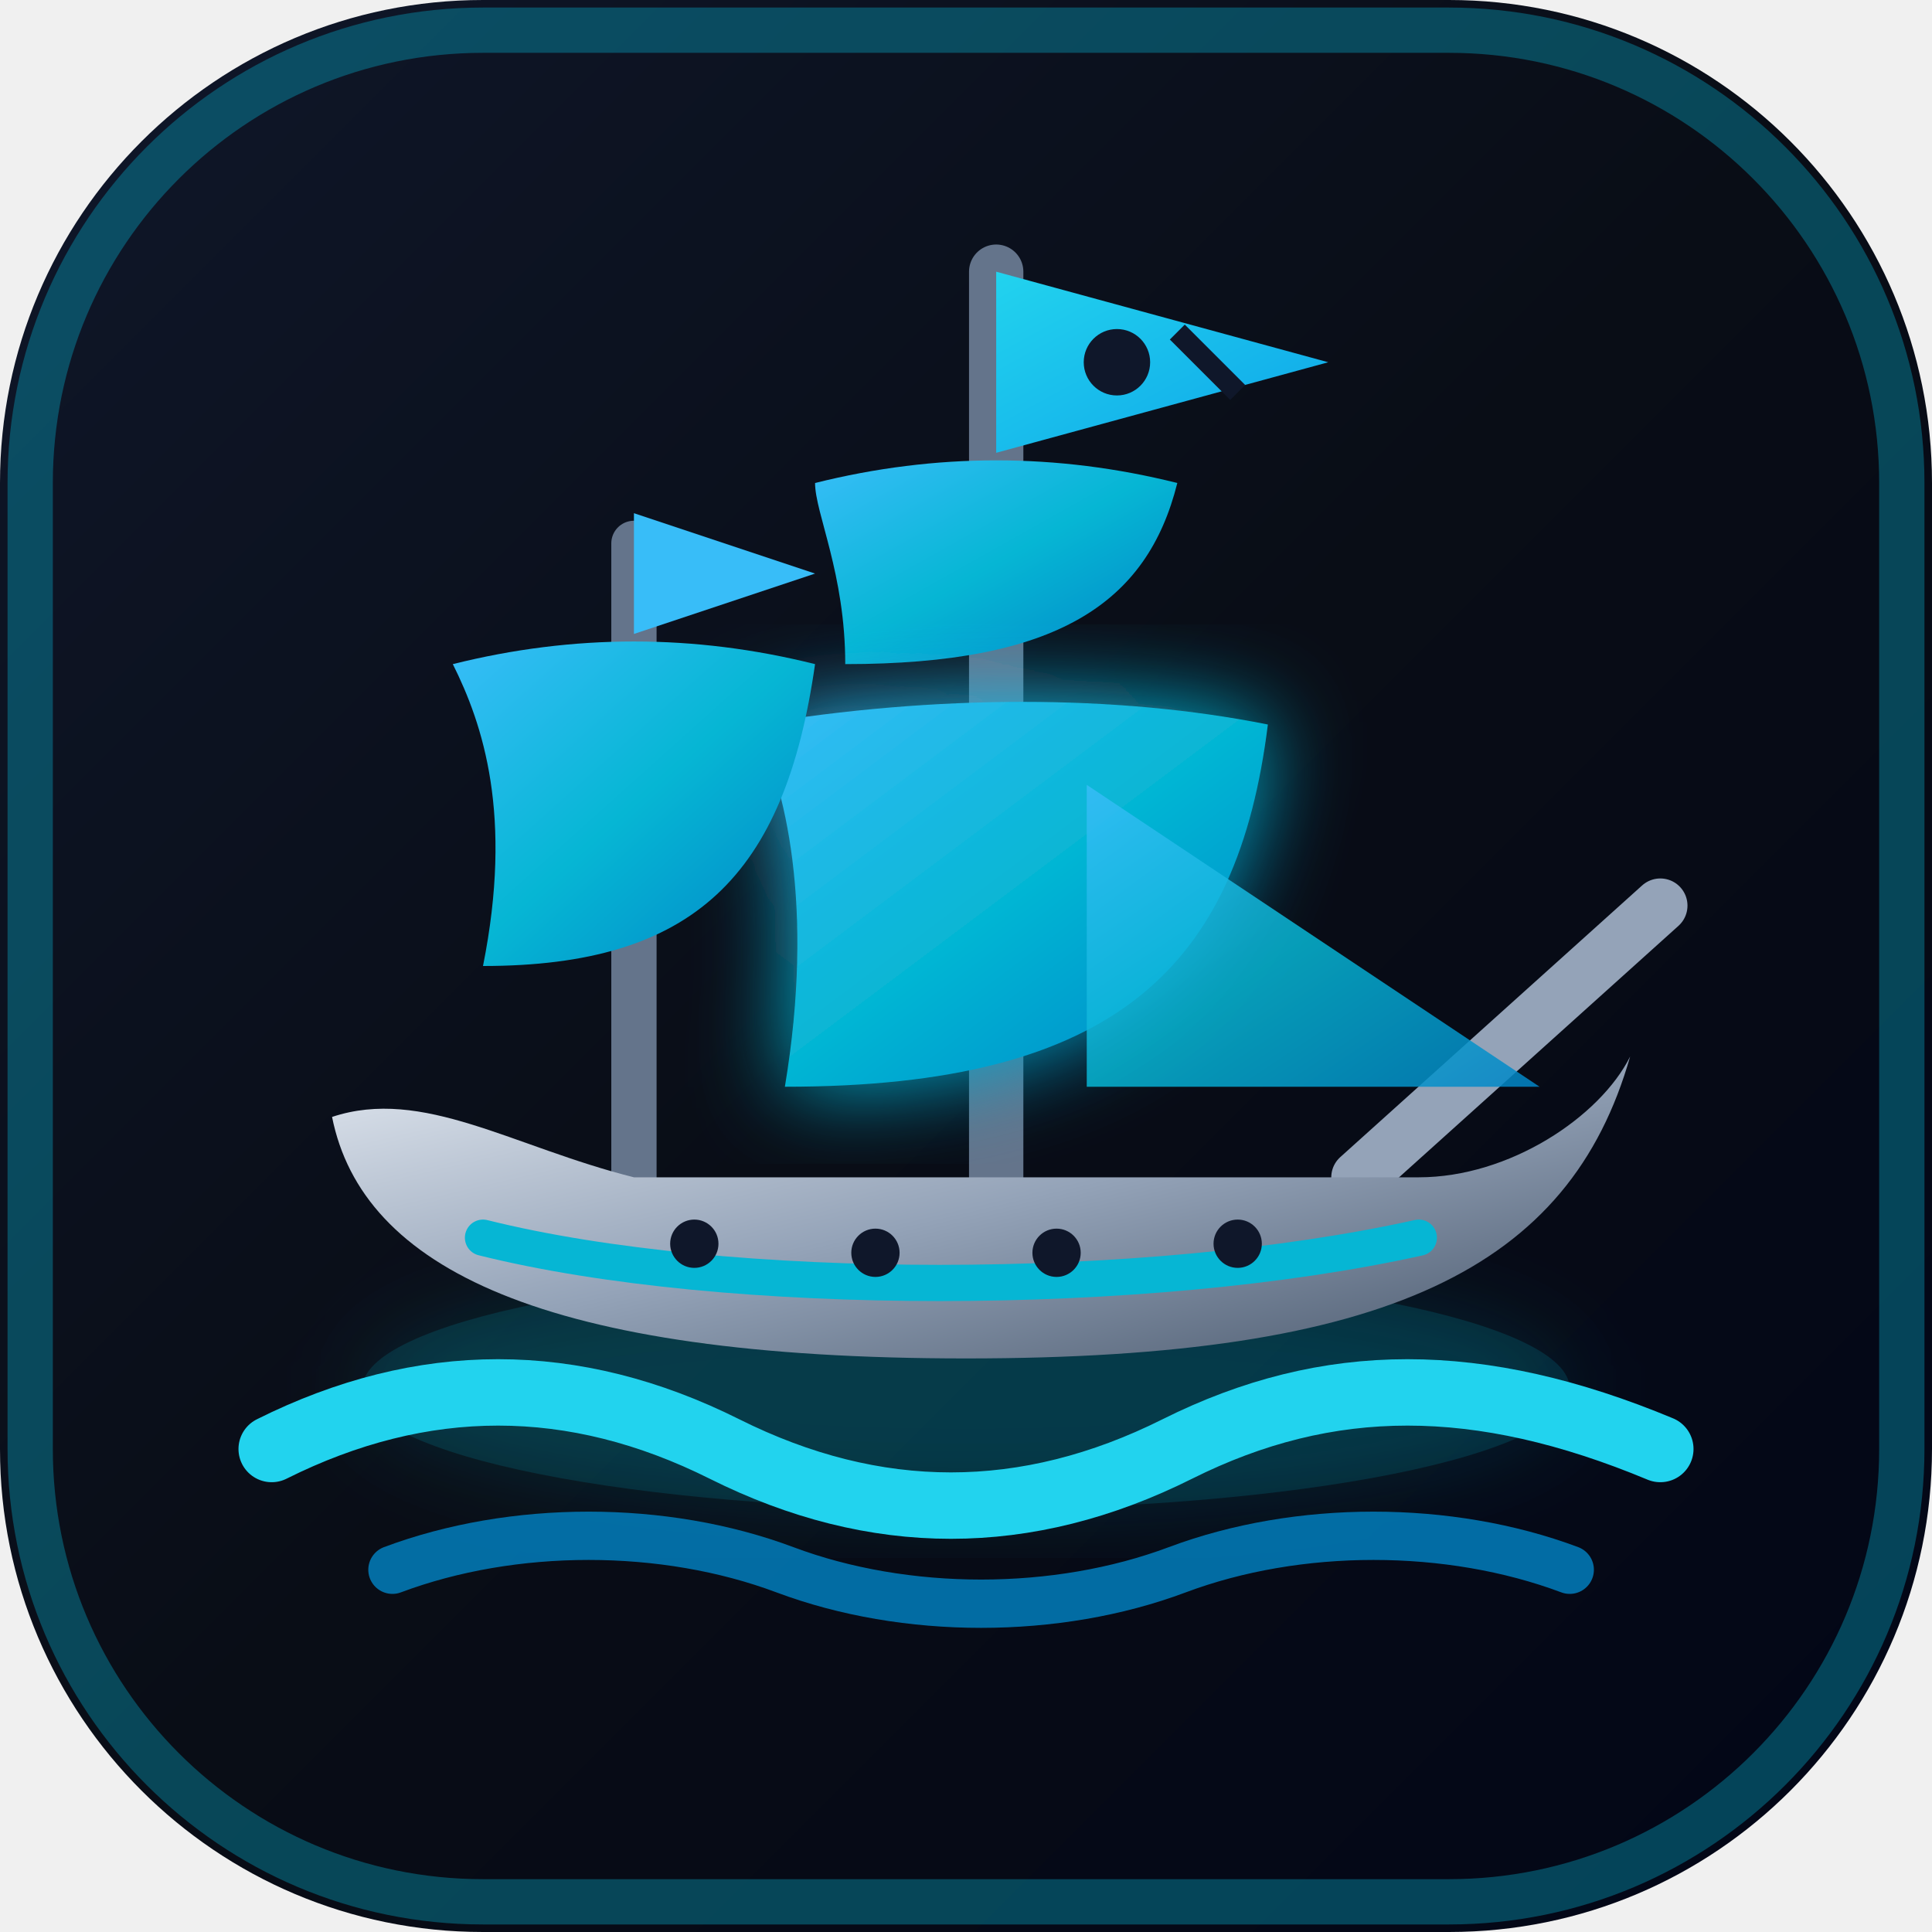
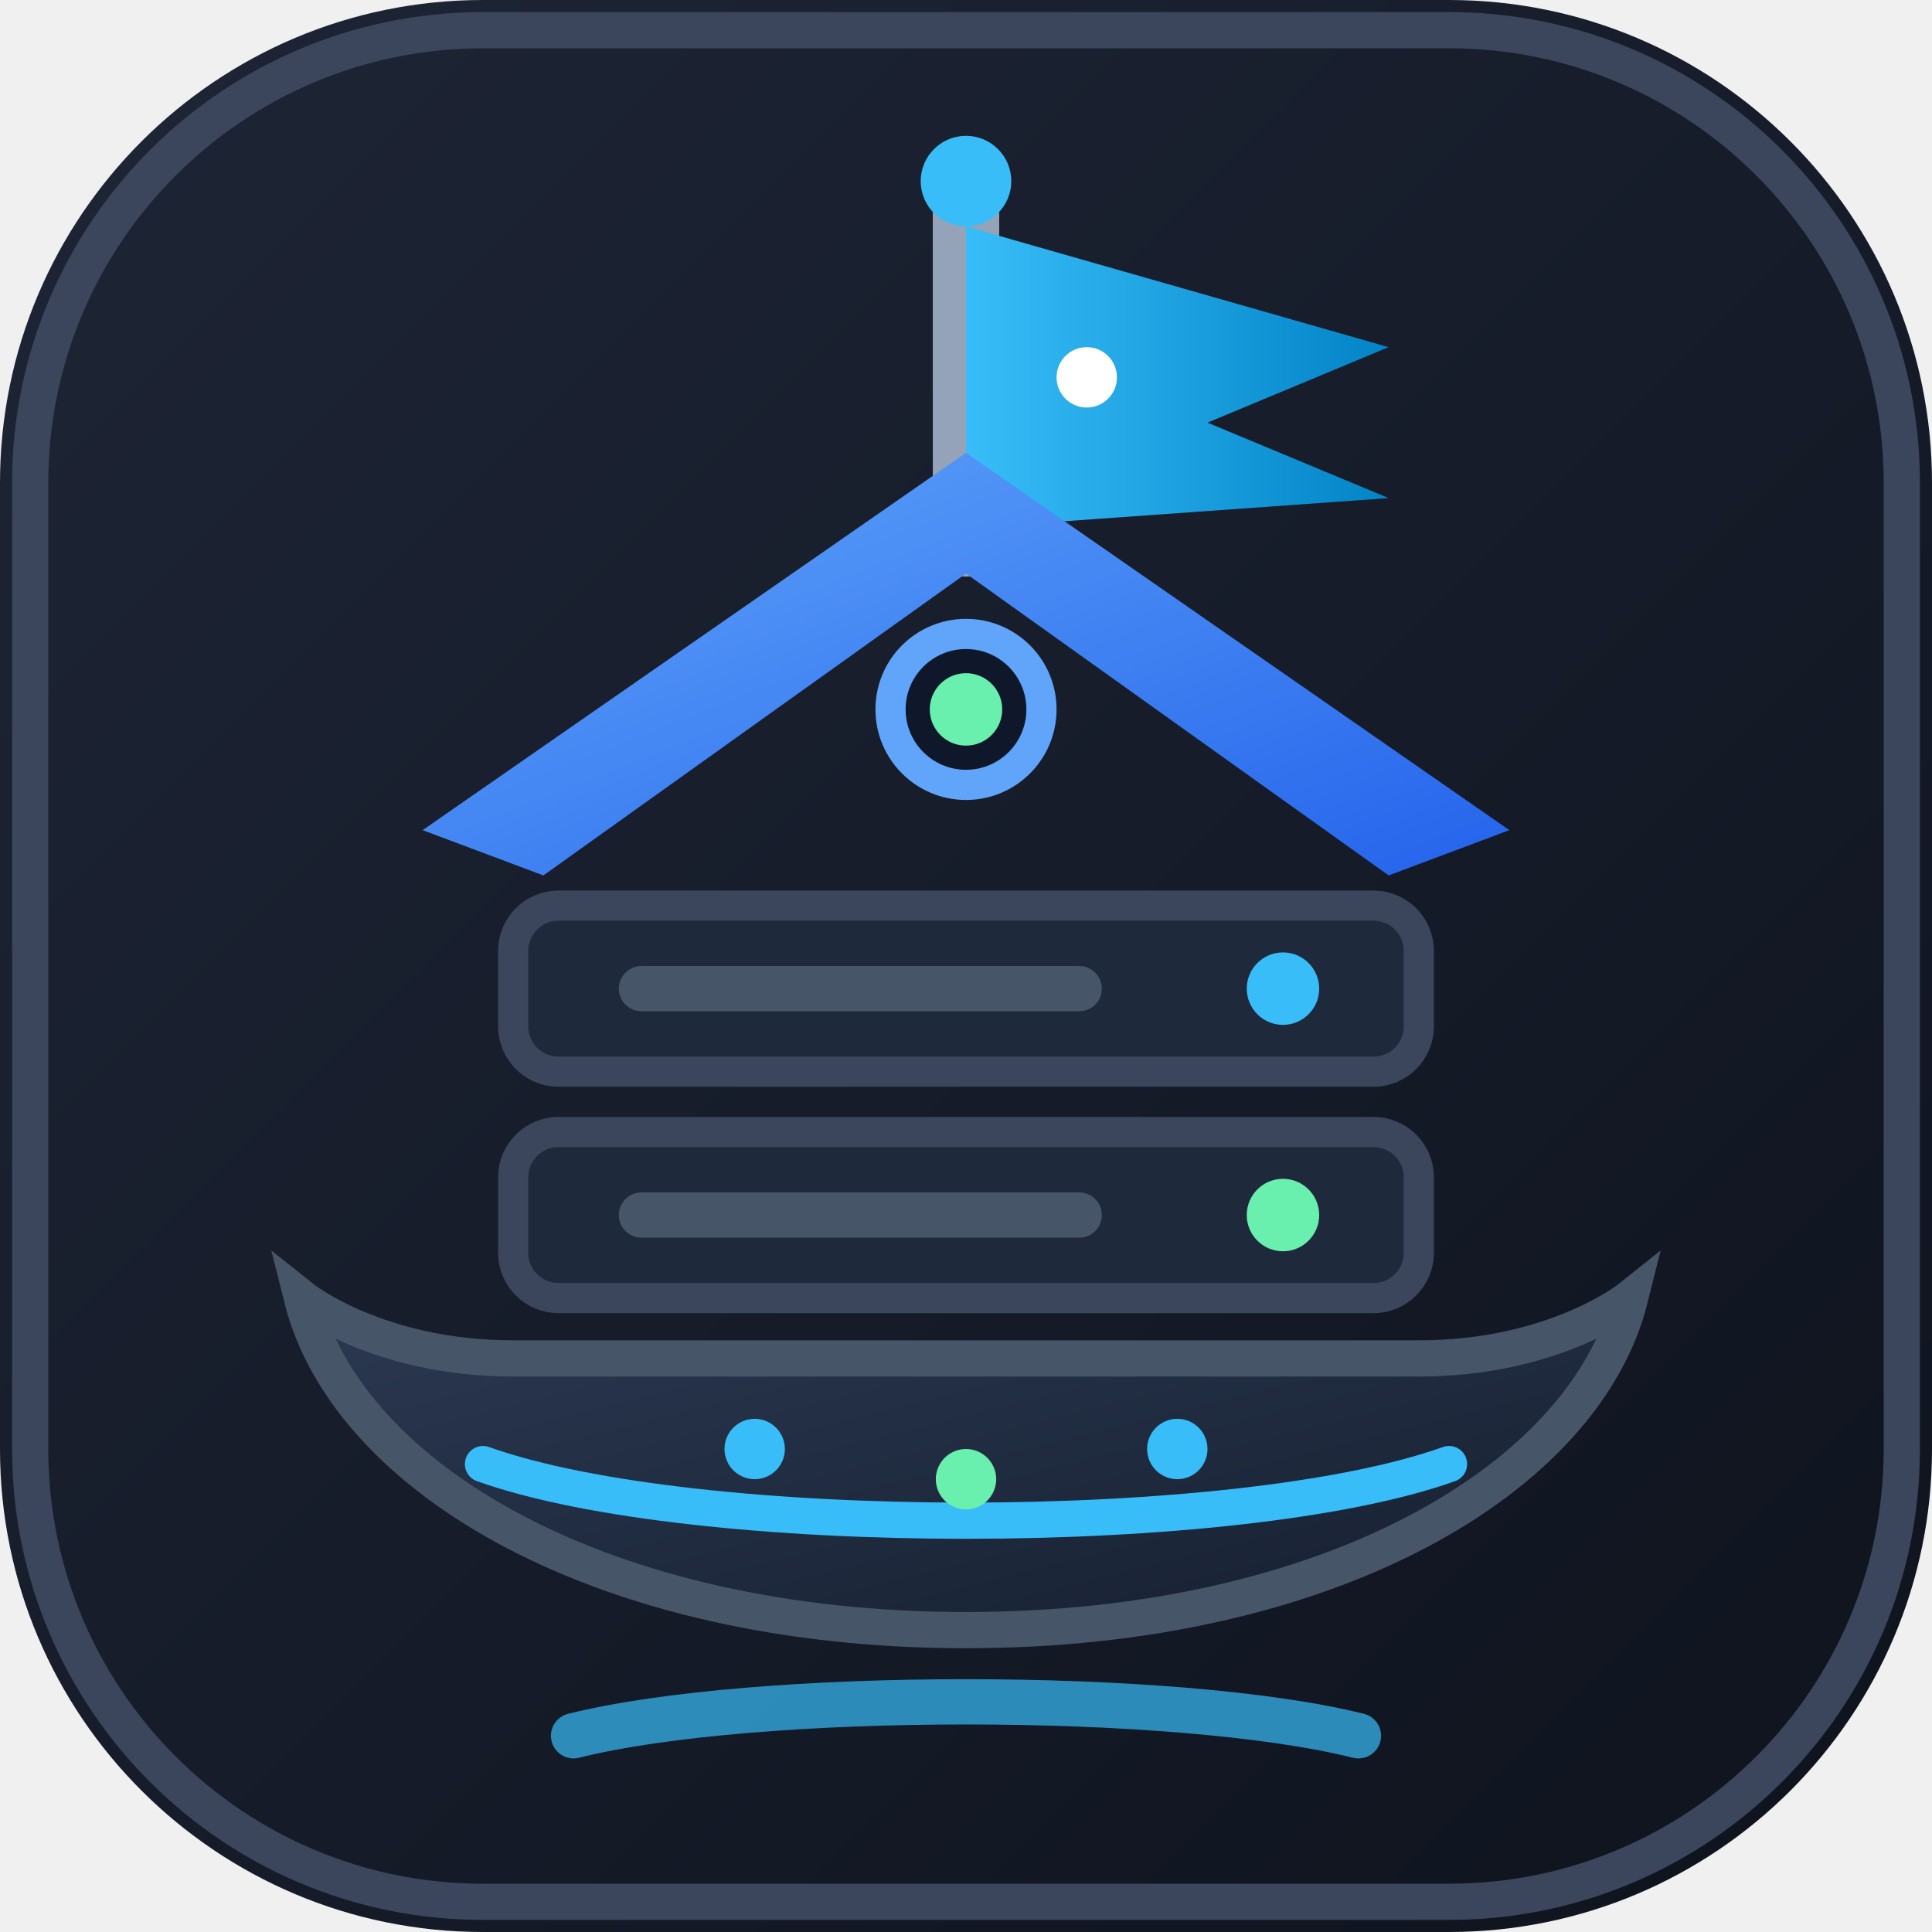
<svg xmlns="http://www.w3.org/2000/svg" viewBox="0 0 64 64" width="64" height="64" fill="none">
  <defs>
-     <linearGradient id="bgGrad" x1="0%" y1="0%" x2="100%" y2="100%">
-       <stop offset="0%" stop-color="#0f172a" />
-       <stop offset="50%" stop-color="#090d16" />
-       <stop offset="100%" stop-color="#020617" />
+     <linearGradient id="arhFavBg" x1="0%" y1="0%" x2="100%" y2="100%">
+       <stop offset="0%" stop-color="#1e2536" />
+       <stop offset="100%" stop-color="#0e131d" />
    </linearGradient>
-     <linearGradient id="sailGrad" x1="0%" y1="0%" x2="100%" y2="100%">
+     <linearGradient id="arhFavRoof" x1="0%" y1="0%" x2="100%" y2="100%">
+       <stop offset="0%" stop-color="#60a5fa" />
+       <stop offset="100%" stop-color="#2563eb" />
+     </linearGradient>
+     <linearGradient id="arhFavFlag" x1="0%" y1="0%" x2="100%" y2="0%">
      <stop offset="0%" stop-color="#38bdf8" />
-       <stop offset="50%" stop-color="#06b6d4" />
      <stop offset="100%" stop-color="#0284c7" />
    </linearGradient>
-     <linearGradient id="hullGrad" x1="0%" y1="0%" x2="100%" y2="100%">
-       <stop offset="0%" stop-color="#e2e8f0" />
-       <stop offset="50%" stop-color="#94a3b8" />
-       <stop offset="100%" stop-color="#475569" />
+     <linearGradient id="arhFavHull" x1="0%" y1="0%" x2="100%" y2="100%">
+       <stop offset="0%" stop-color="#2b3952" />
+       <stop offset="100%" stop-color="#151e2e" />
    </linearGradient>
-     <linearGradient id="flagGrad" x1="0%" y1="0%" x2="100%" y2="100%">
-       <stop offset="0%" stop-color="#22d3ee" />
-       <stop offset="100%" stop-color="#0ea5e9" />
-     </linearGradient>
-     <filter id="glow" x="-20%" y="-20%" width="140%" height="140%">
-       <feGaussianBlur stdDeviation="1.5" result="blur" />
-       <feComposite in="SourceGraphic" in2="blur" operator="over" />
-     </filter>
  </defs>
-   <rect width="64" height="64" rx="16" fill="url(#bgGrad)" />
-   <rect width="62" height="62" x="1" y="1" rx="15" stroke="#06b6d4" stroke-opacity="0.35" stroke-width="1.5" fill="none" />
-   <ellipse cx="32" cy="46" rx="20" ry="4" fill="#06b6d4" fill-opacity="0.15" filter="url(#glow)" />
-   <line x1="33" y1="9" x2="33" y2="40" stroke="#64748b" stroke-width="1.8" stroke-linecap="round" />
-   <line x1="21" y1="18" x2="21" y2="40" stroke="#64748b" stroke-width="1.5" stroke-linecap="round" />
-   <line x1="45" y1="39" x2="55" y2="30" stroke="#94a3b8" stroke-width="1.8" stroke-linecap="round" />
-   <path d="M33 9 L44 12 L33 15 Z" fill="url(#flagGrad)" />
-   <circle cx="37" cy="12" r="1.1" fill="#0f172a" />
-   <line x1="39" y1="11" x2="41" y2="13" stroke="#0f172a" stroke-width="0.7" />
-   <path d="M21 17 L27 19 L21 21 Z" fill="#38bdf8" />
-   <path d="M27 16 C31 15 35 15 39 16 C38 20 35 22 28 22 C28 19 27 17 27 16 Z" fill="url(#sailGrad)" />
-   <path d="M25 24 C31 23 37 23 42 24 C41 32 37 36 26 36 C27 30 26 26 25 24 Z" fill="url(#sailGrad)" filter="url(#glow)" />
-   <path d="M15 22 C19 21 23 21 27 22 C26 29 23 32 16 32 C17 27 16 24 15 22 Z" fill="url(#sailGrad)" />
-   <path d="M36 26 L51 36 L36 36 Z" fill="url(#sailGrad)" fill-opacity="0.85" />
-   <path d="M11 37 C14 36 17 38 21 39 L47 39 C50 39 53 37 54 35 C52 42 46 45 32 45 C18 45 12 42 11 37 Z" fill="url(#hullGrad)" />
-   <path d="M16 41 C24 43 38 43 47 41" stroke="#06b6d4" stroke-width="1.2" stroke-linecap="round" />
-   <circle cx="23" cy="41.2" r="0.8" fill="#0f172a" />
-   <circle cx="29" cy="41.5" r="0.8" fill="#0f172a" />
-   <circle cx="35" cy="41.5" r="0.8" fill="#0f172a" />
-   <circle cx="41" cy="41.2" r="0.8" fill="#0f172a" />
-   <path d="M9 48 C14 45.5 19 45.5 24 48 C29 50.5 34 50.5 39 48 C44 45.5 49 45.5 55 48" stroke="#22d3ee" stroke-width="2.2" stroke-linecap="round" />
-   <path d="M13 52 C17 50.5 22 50.5 26 52 C30 53.5 35 53.5 39 52 C43 50.5 48 50.5 52 52" stroke="#0284c7" stroke-width="1.6" stroke-linecap="round" stroke-opacity="0.8" />
+   <rect width="64" height="64" rx="16" fill="url(#arhFavBg)" />
+   <rect width="62" height="62" x="1" y="1" rx="15" stroke="#3b455b" stroke-width="1.2" fill="none" />
+   <line x1="32" y1="6" x2="32" y2="18" stroke="#94a3b8" stroke-width="2.2" stroke-linecap="round" />
+   <circle cx="32" cy="6" r="1.5" fill="#38bdf8" />
+   <path d="M 32 7.5 L 46 11.5 L 40 14 L 46 16.5 L 32 17.5 Z" fill="url(#arhFavFlag)" />
+   <circle cx="36" cy="12.5" r="1" fill="#ffffff" />
+   <path d="M 14 27.5 L 32 15 L 50 27.5 L 46 29 L 32 19 L 18 29 Z" fill="url(#arhFavRoof)" />
+   <circle cx="32" cy="23.5" r="2.5" fill="#0f172a" stroke="#60a5fa" stroke-width="1" />
+   <circle cx="32" cy="23.5" r="1.2" fill="#69f0ae" />
+   <rect x="17" y="30" width="30" height="5.5" rx="1.5" fill="#1e293b" stroke="#3b455b" stroke-width="1" />
+   <rect x="20.5" y="32" width="16" height="1.5" rx="0.75" fill="#475569" />
+   <circle cx="42.5" cy="32.75" r="1.2" fill="#38bdf8" />
+   <rect x="17" y="37.5" width="30" height="5.5" rx="1.5" fill="#1e293b" stroke="#3b455b" stroke-width="1" />
+   <rect x="20.5" y="39.5" width="16" height="1.5" rx="0.75" fill="#475569" />
+   <circle cx="42.5" cy="40.25" r="1.2" fill="#69f0ae" />
+   <path d="M 17 45 L 47 45 C 51.5 45 54 43 54 43 C 52.5 49 44 54 32 54 C 20 54 11.5 49 10 43 C 10 43 12.5 45 17 45 Z" fill="url(#arhFavHull)" stroke="#475569" stroke-width="1.2" />
+   <path d="M 16 48.5 C 23 51 41 51 48 48.5" stroke="#38bdf8" stroke-width="1.2" stroke-linecap="round" />
+   <circle cx="25" cy="48" r="1" fill="#38bdf8" />
+   <circle cx="32" cy="49" r="1" fill="#69f0ae" />
+   <circle cx="39" cy="48" r="1" fill="#38bdf8" />
+   <path d="M 19 57.5 C 25 56 39 56 45 57.5" stroke="#38bdf8" stroke-width="1.5" stroke-linecap="round" stroke-opacity="0.7" />
</svg>
